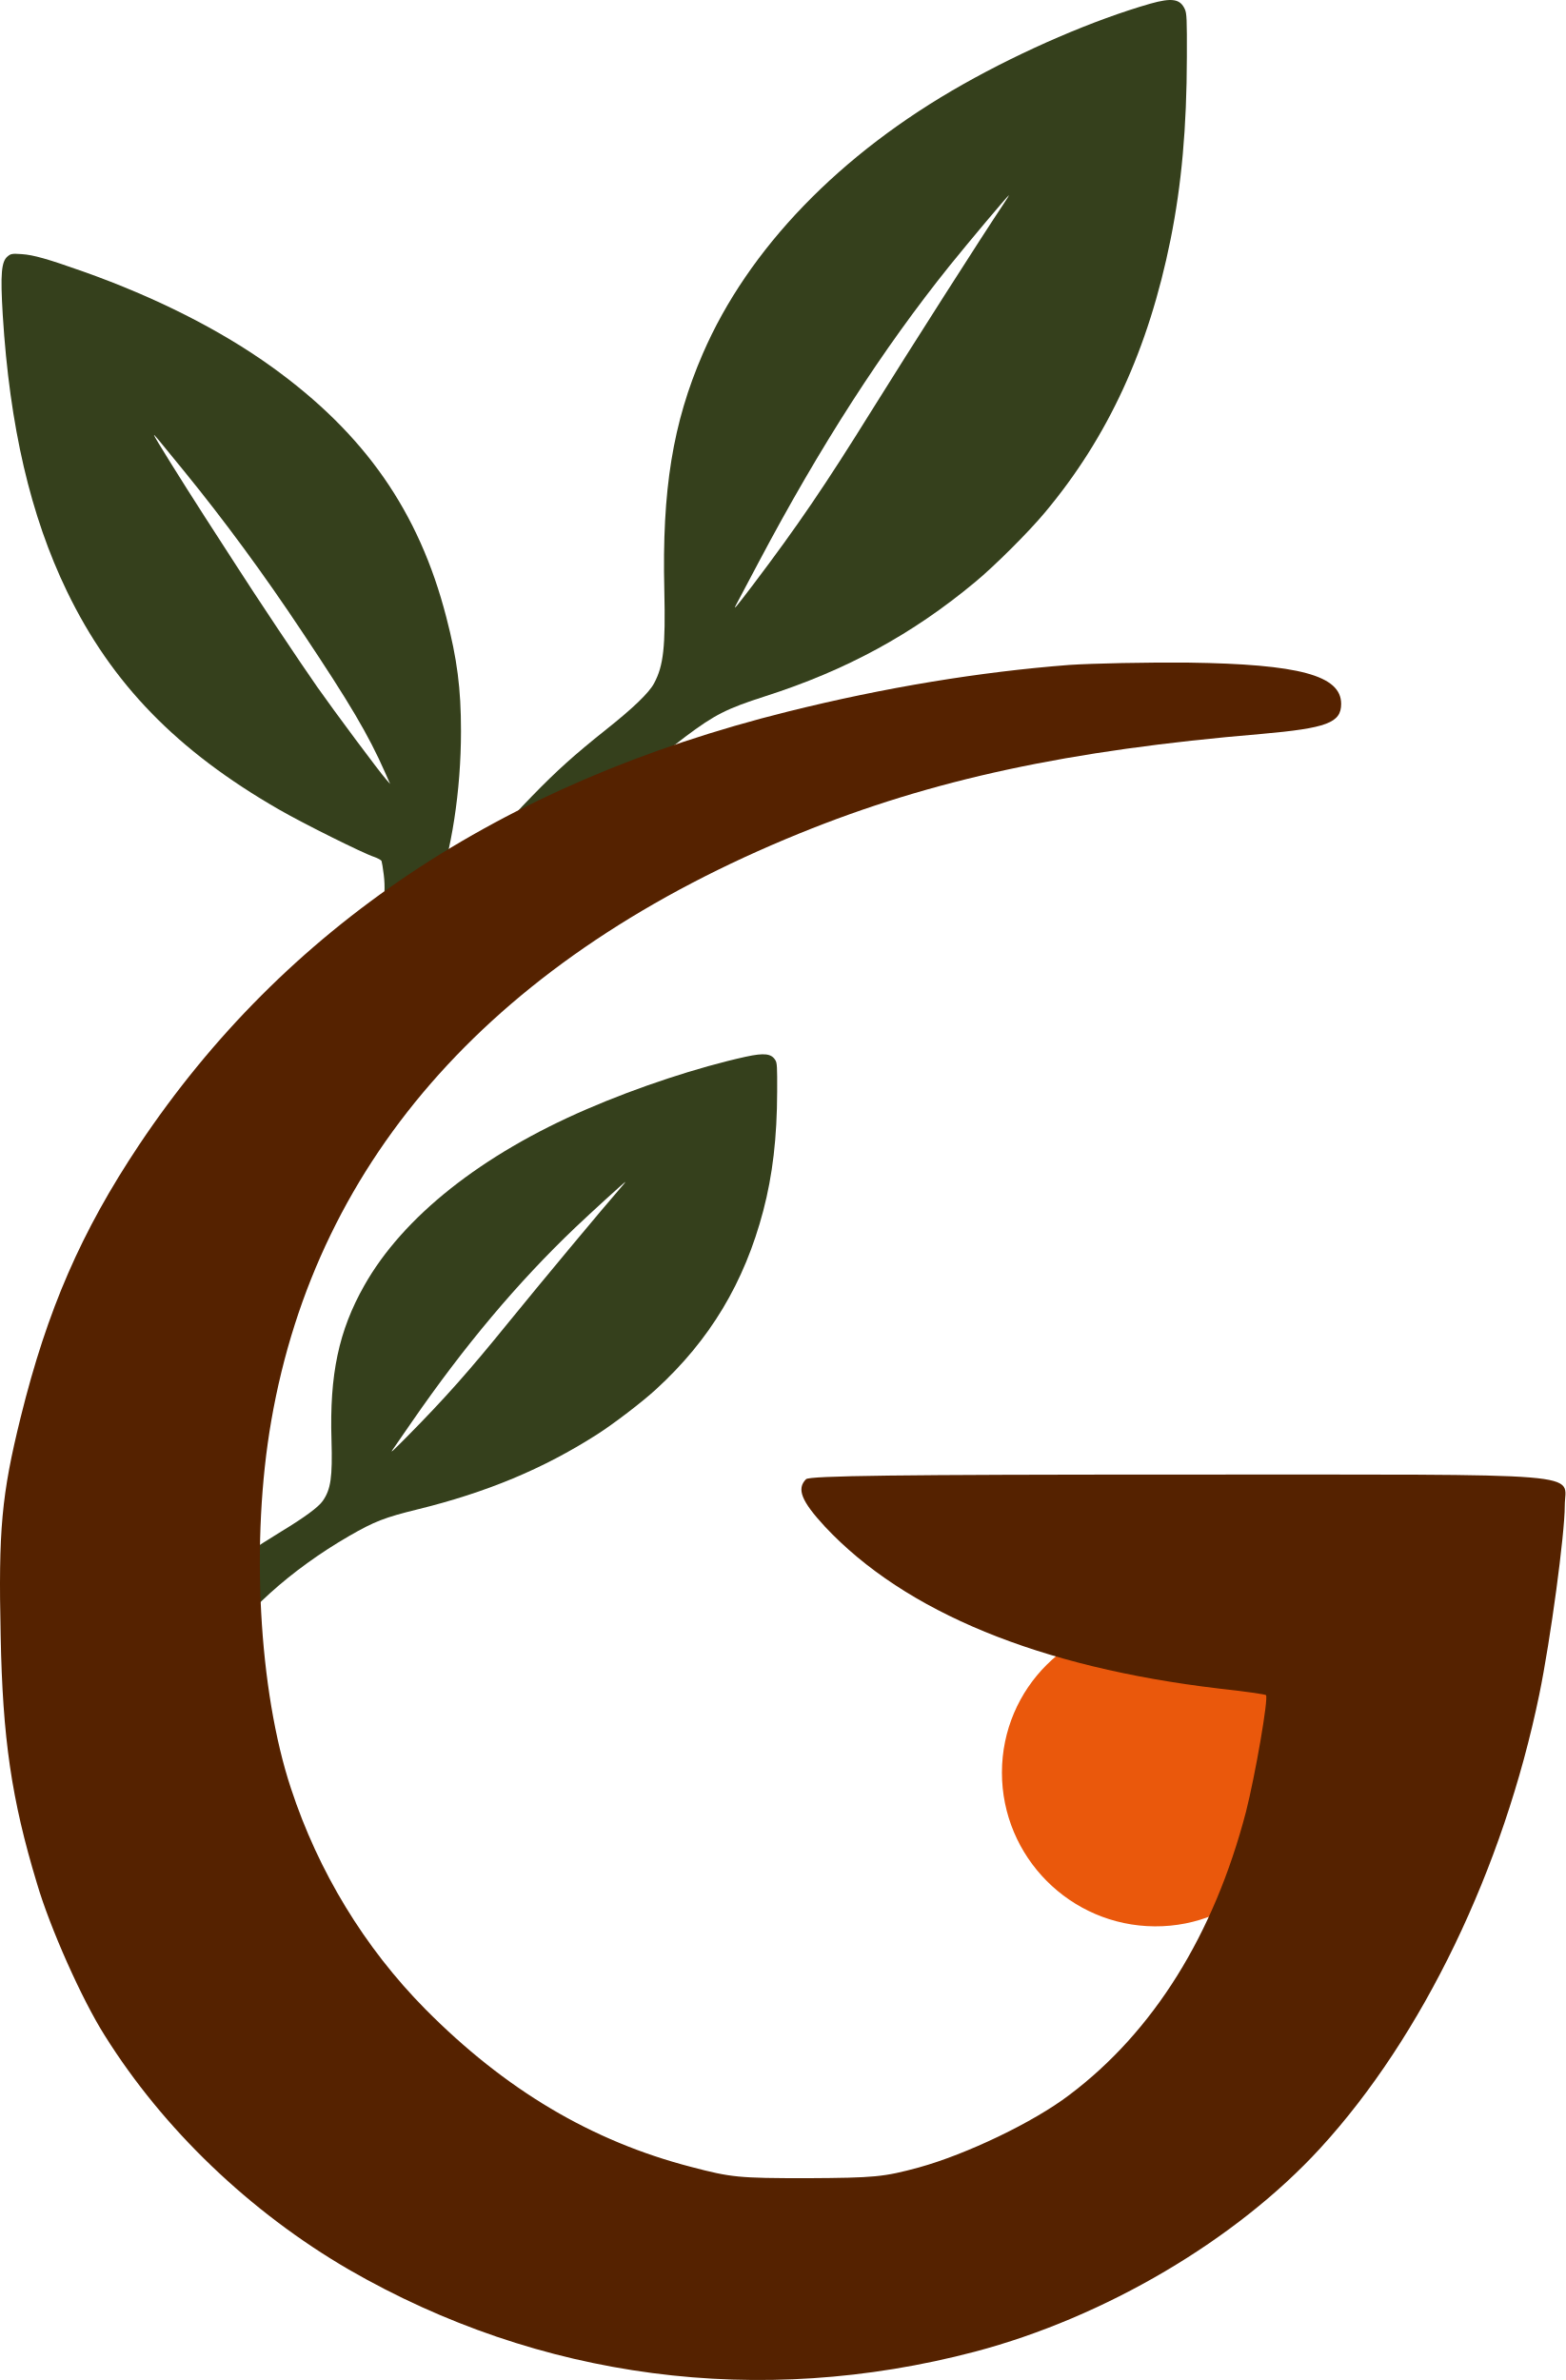
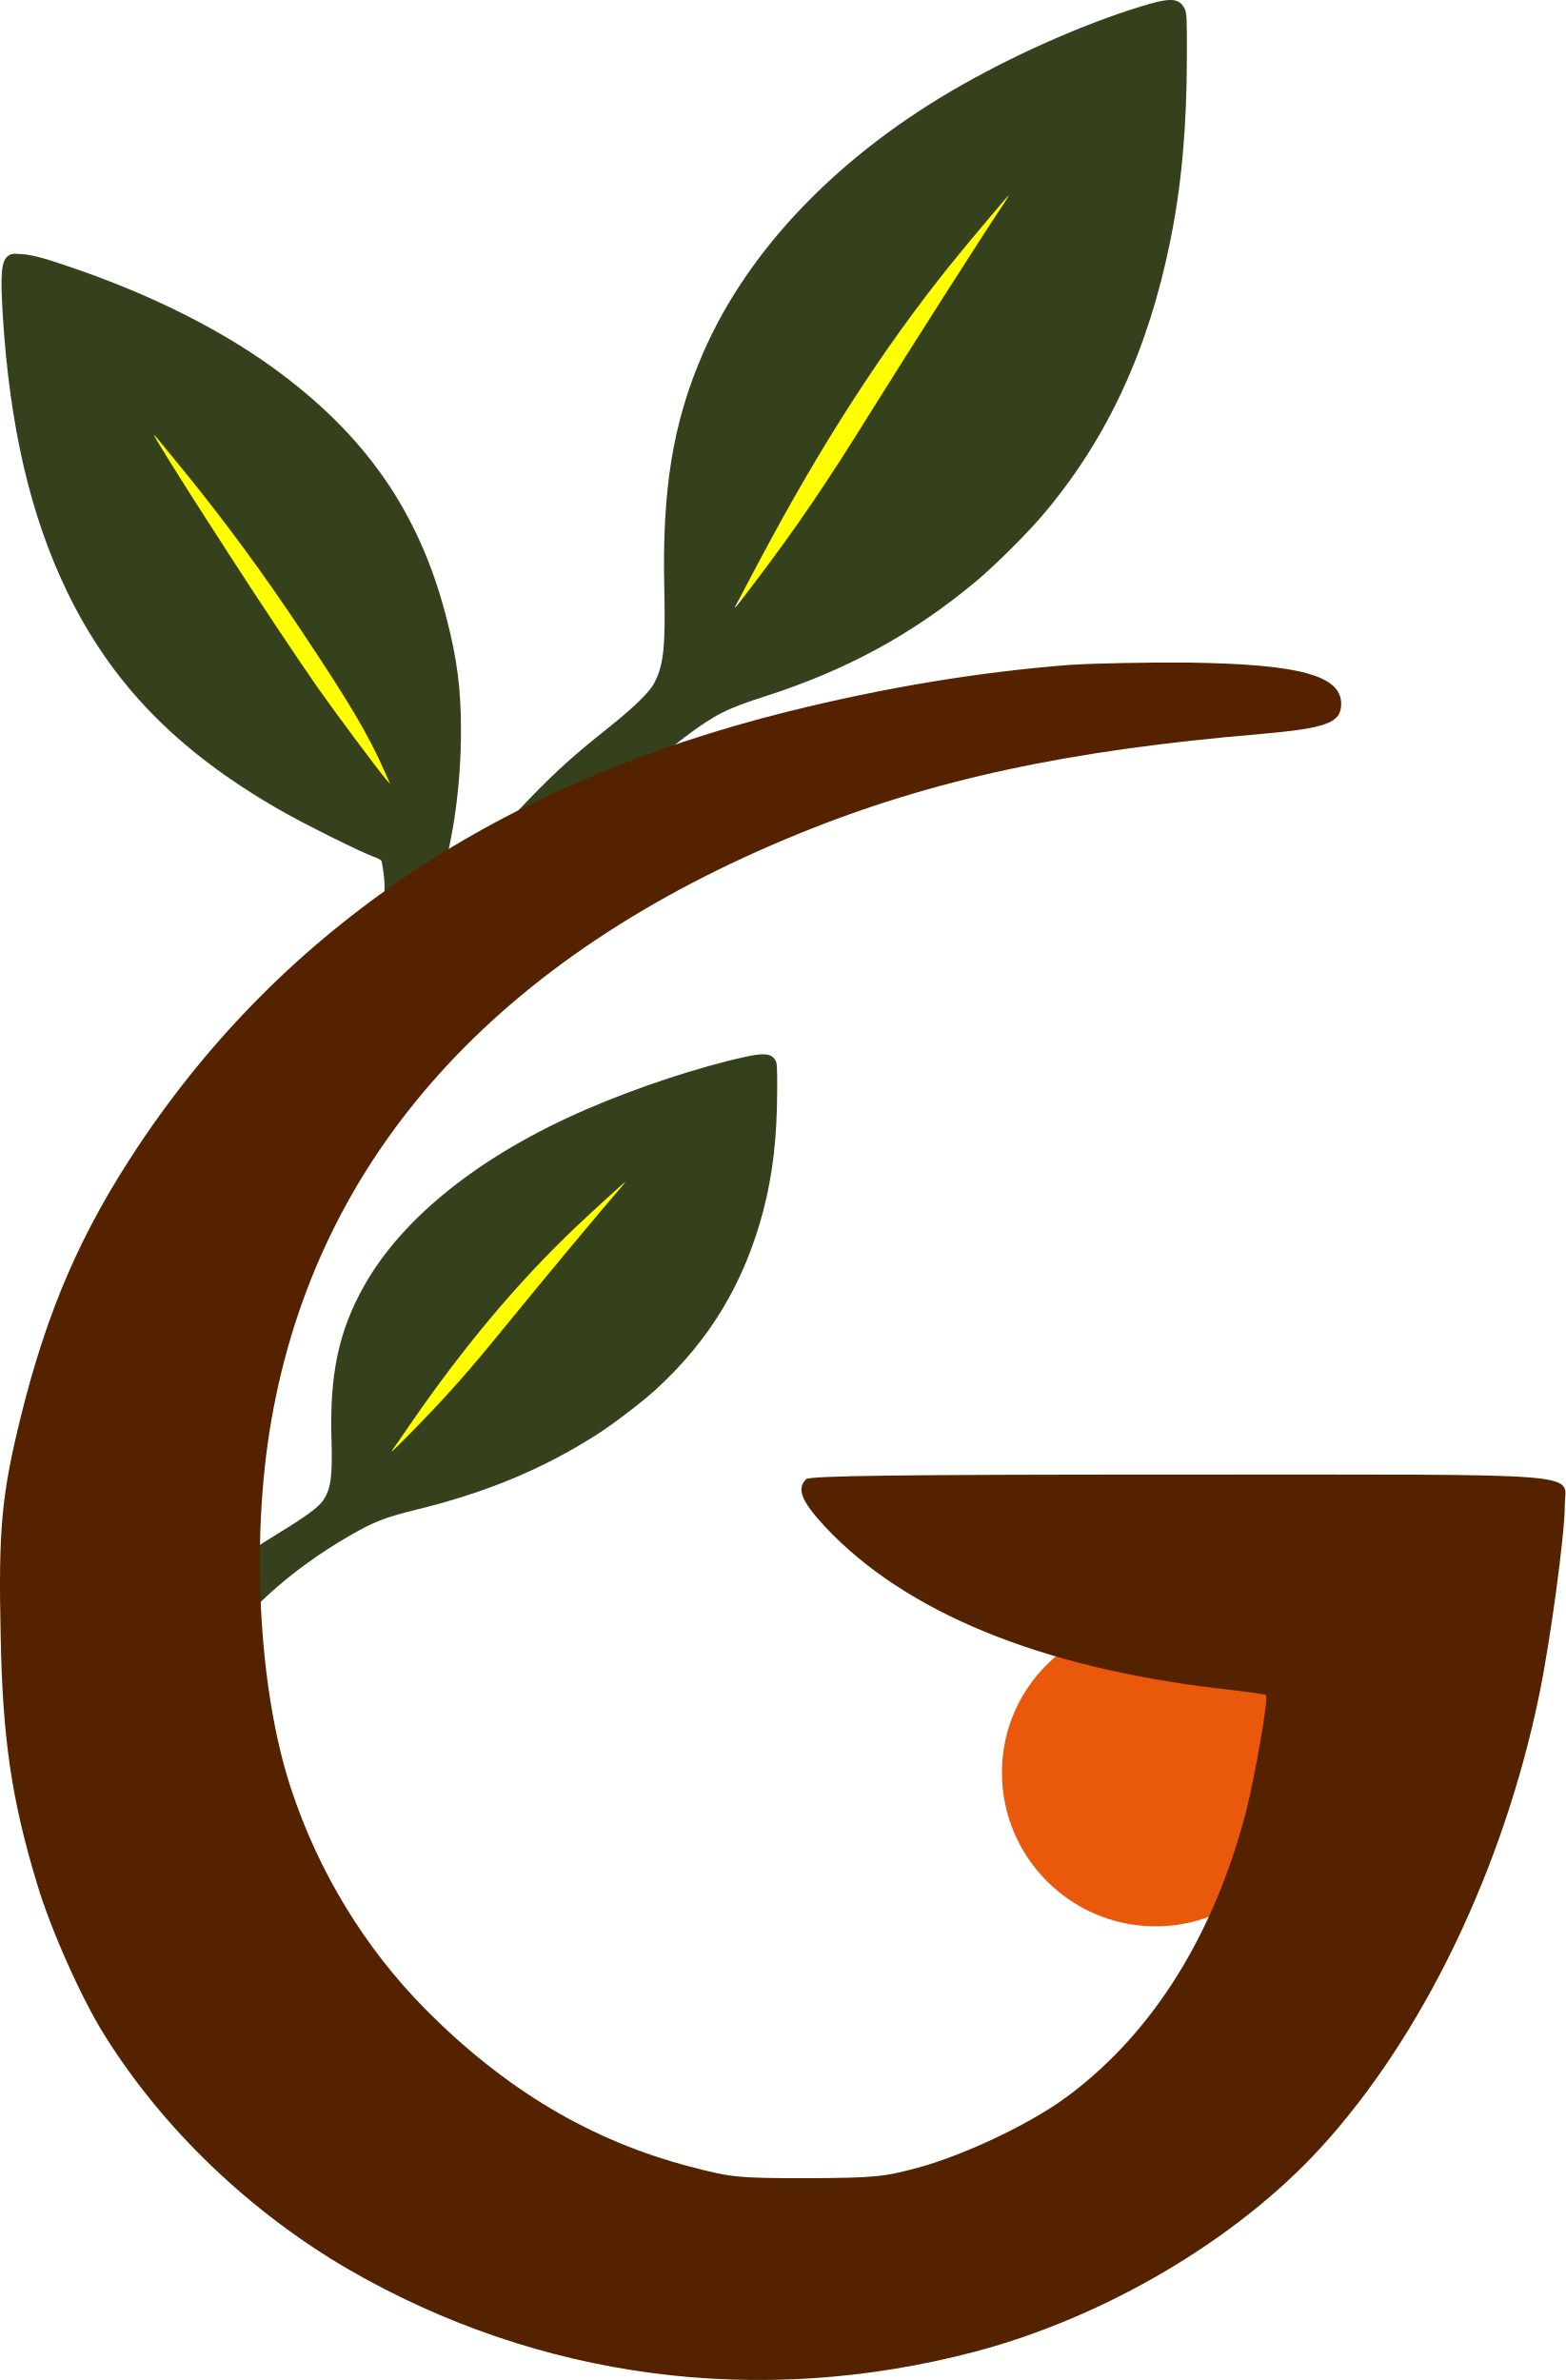
- <svg xmlns="http://www.w3.org/2000/svg" version="1.0" width="256pt" height="389.187pt" viewBox="0 0 256 389.187" preserveAspectRatio="xMidYMid" id="svg1" xml:space="preserve">
-   <defs id="defs1" />
-   <g id="layer1" style="display:inline" transform="translate(-309,-117.6563)">
-     <path d="m 310.282,159.551 c -1.067,0.832 -1.237,2.858 -0.832,9.62 1.13,18.216 4.522,32.827 10.516,45.22 7.274,15.038 17.96,26.044 34.661,35.643 3.754,2.176 13.843,7.21 15.55,7.743 0.597,0.213 1.152,0.512 1.216,0.683 0.064,0.171 0.235,1.173 0.363,2.24 0.491,3.818 -0.405,8.041 -2.688,12.67 -1.621,3.306 -3.711,6.527 -6.399,9.897 -5.418,6.804 -12.073,17.512 -16.04,25.767 -5.375,11.22 -9.748,24.274 -9.129,27.217 0.277,1.216 0.704,1.813 1.514,2.069 2.261,0.747 8.361,-1.365 10.964,-3.818 1.387,-1.301 1.984,-2.688 2.901,-6.762 1.578,-7.082 3.264,-12.03 6.186,-18.195 8.255,-17.341 21.01,-31.547 39.226,-43.684 9.727,-6.463 17.96,-10.345 26.513,-12.435 3.391,-0.832 3.967,-1.237 4.181,-2.901 0.341,-2.368 -1.045,-5.78 -3.242,-8.02 -1.365,-1.408 -2.197,-1.77 -3.775,-1.6 -2.858,0.299 -13.929,5.738 -23.037,11.305 -5.844,3.583 -11.497,7.53 -16.424,11.518 -1.514,1.216 -2.816,2.197 -2.837,2.176 -0.043,-0.043 0.213,-0.875 0.576,-1.856 2.602,-7.124 4.138,-17.128 4.138,-26.833 0,-6.954 -0.619,-11.774 -2.41,-18.664 -4.458,-17.256 -13.331,-29.969 -28.54,-40.911 -8.361,-6.015 -19.005,-11.39 -30.801,-15.571 -5.844,-2.069 -8.148,-2.73 -10.089,-2.858 -1.514,-0.107 -1.77,-0.064 -2.261,0.341 z m 28.774,35.088 c 6.676,8.191 13.075,16.893 19.368,26.364 7.807,11.71 10.772,16.723 13.481,22.823 l 0.896,2.026 -0.661,-0.747 c -1.13,-1.28 -8.532,-11.22 -11.284,-15.144 -2.624,-3.733 -10.281,-15.23 -13.225,-19.837 -0.875,-1.344 -3.157,-4.906 -5.098,-7.892 -3.818,-5.93 -8.34,-13.182 -8.34,-13.395 0,-0.171 0.192,0.064 4.863,5.802 z" id="path1-4" style="display:inline;fill:#35401c;fill-opacity:1;stroke:none;stroke-width:0.021;stroke-dasharray:none" />
-     <path d="m 430.993,290.447 c -7.808,1.715 -17.66,4.957 -26.084,8.604 -17.184,7.416 -30.014,17.6 -36.342,28.825 -4.177,7.389 -5.693,14.534 -5.358,25.259 0.176,6.078 -0.106,8.064 -1.428,9.955 -0.705,1.013 -2.926,2.661 -6.803,5.011 -4.283,2.62 -6.715,4.282 -10.257,7.078 -6.644,5.214 -11.773,10.549 -14.628,15.21 -1.903,3.134 -2.027,4.552 -0.458,5.7 2.115,1.567 7.367,2.526 9.376,1.729 0.899,-0.365 1.762,-1.108 2.203,-1.905 0.194,-0.338 0.617,-1.405 0.952,-2.377 0.705,-2.107 1.251,-3.296 2.397,-5.254 3.913,-6.659 11.985,-13.94 21.572,-19.478 4.089,-2.35 5.746,-2.999 11.121,-4.322 11.333,-2.783 20.568,-6.632 29.345,-12.238 2.697,-1.715 7.438,-5.335 9.693,-7.416 8.795,-8.05 14.434,-17.438 17.519,-29.176 1.533,-5.849 2.256,-11.954 2.274,-19.518 0.018,-4.012 -0.018,-4.66 -0.282,-5.092 -0.652,-1.108 -1.798,-1.243 -4.811,-0.594 z m -20.515,21.463 c -2.626,2.985 -13.042,15.493 -18.365,22.044 -6.433,7.929 -10.257,12.251 -16.549,18.627 -1.022,1.04 -2.044,2.04 -2.256,2.229 -0.37,0.311 -0.352,0.257 0.106,-0.392 0.282,-0.405 1.604,-2.323 2.943,-4.255 8.601,-12.454 17.307,-22.801 26.683,-31.743 2.573,-2.445 8.107,-7.497 8.231,-7.497 0.035,0 -0.317,0.446 -0.793,0.986 z" id="path1-7" style="display:inline;fill:#35401c;fill-opacity:1;stroke:none;stroke-width:0.015" />
-     <ellipse style="display:inline;fill:#ea580c;fill-opacity:1;stroke:none;stroke-width:0.032;stroke-dasharray:none" id="path2" cx="-404.434" cy="-498.217" rx="24.999" ry="25.001" transform="matrix(8.929275e-4,-0.9999996,-0.999979,-0.00647704,0,0)" />
-     <path d="m 415.962,229.391 c -0.827,1.55 -3.43,4.071 -7.977,7.667 -5.022,4.009 -7.873,6.551 -12.027,10.829 -7.791,7.977 -13.804,16.14 -17.152,23.269 -2.232,4.794 -2.377,6.964 -0.537,8.721 2.48,2.397 8.638,3.864 10.994,2.645 1.054,-0.558 2.067,-1.695 2.583,-2.914 0.227,-0.517 0.723,-2.149 1.116,-3.637 0.827,-3.224 1.467,-5.042 2.81,-8.039 4.588,-10.188 14.052,-21.327 25.294,-29.799 m 0,0 c 4.794,-3.596 6.737,-4.588 13.04,-6.613 13.288,-4.257 24.116,-10.147 34.408,-18.723 3.162,-2.624 8.721,-8.163 11.366,-11.345 10.312,-12.317 16.925,-26.679 20.541,-44.637 1.798,-8.948 2.645,-18.289 2.666,-29.861 0.021,-6.138 -0.021,-7.13 -0.331,-7.791 -0.765,-1.695 -2.108,-1.901 -5.642,-0.909 -9.155,2.624 -20.707,7.584 -30.585,13.164 -20.149,11.345 -35.193,26.927 -42.612,44.1 -4.898,11.304 -6.675,22.236 -6.282,38.644 0.207,9.299 -0.124,12.337 -1.674,15.23 m 57.098,-78.301 c -3.079,4.567 -15.292,23.703 -21.533,33.726 -7.543,12.131 -12.027,18.743 -19.405,28.497 -1.199,1.591 -2.397,3.12 -2.645,3.41 -0.434,0.475 -0.413,0.393 0.124,-0.599 0.331,-0.62 1.881,-3.554 3.451,-6.51 10.085,-19.053 20.293,-34.883 31.287,-48.564 3.017,-3.74 9.506,-11.469 9.651,-11.469 0.042,0 -0.372,0.682 -0.93,1.509 z" id="path1-7-7" style="display:inline;fill:#35401c;fill-opacity:1;stroke:none;stroke-width:0.021" />
-     <path d="m 483.871,226.387 c -14.627,1.135 -30.073,3.657 -46.023,7.629 -47.095,11.727 -82.338,35.306 -106.106,70.864 -9.457,14.185 -15.005,26.921 -19.355,44.51 -3.152,12.735 -3.657,18.535 -3.278,35.747 0.315,16.77 1.765,26.731 5.926,40.475 2.144,7.313 7.376,19.04 11.096,24.903 9.583,15.32 23.768,28.875 39.908,38.269 31.145,17.968 67.144,22.697 102.386,13.429 21.246,-5.611 42.745,-18.283 56.489,-33.288 16.707,-18.22 29.947,-45.708 35.81,-74.205 1.828,-8.889 4.161,-26.227 4.161,-30.829 0,-5.548 5.674,-5.107 -62.794,-5.107 -46.213,0 -60.713,0.189 -61.281,0.757 -1.576,1.576 -0.757,3.594 3.089,7.755 13.114,13.996 35.117,23.012 64.433,26.479 4.098,0.441 7.566,0.946 7.692,1.072 0.441,0.441 -1.765,13.177 -3.278,19.103 -5.233,20.049 -15.131,35.936 -28.875,46.276 -5.863,4.476 -16.833,9.709 -24.588,11.853 -5.8,1.576 -7.25,1.702 -18.283,1.765 -11.222,0 -12.42,-0.126 -18.914,-1.828 -16.329,-4.224 -30.451,-12.609 -43.565,-25.849 -9.898,-10.024 -17.464,-22.444 -21.94,-36.062 -5.296,-16.014 -6.62,-40.602 -3.215,-60.146 7.502,-43.186 36.882,-75.907 86.373,-96.019 21.688,-8.826 44.006,-13.618 75.529,-16.266 10.718,-0.946 13.05,-1.828 13.05,-4.918 0,-4.665 -6.935,-6.494 -24.903,-6.746 -6.935,-0.063 -15.698,0.126 -19.544,0.378 z" id="path1" style="display:inline;fill:#552200;stroke:none;stroke-width:0.063" />
+ <svg xmlns="http://www.w3.org/2000/svg" width="22.578mm" height="34.324mm" viewBox="0 0 22.578 34.324" version="1.1" id="svg682" xml:space="preserve">
+   <defs id="defs679" />
+   <g id="layer1" style="display:inline" transform="translate(-39.32571,-159.288)">
+     <g id="g2118" transform="matrix(0.2645833,0,0,0.2645833,19.53791,106.1487)">
+       <g id="g587" style="display:inline;stroke-width:4" transform="matrix(0.25,0,0,0.25,71.82209,206.3262)">
+         <ellipse style="display:inline;fill:#ffff00;stroke-width:8.024;stroke-linecap:square;stroke-miterlimit:0" id="path505-0-6-9" cx="204.288" cy="-84.814" rx="6.66" ry="55.955" transform="matrix(0.7592225,0.6508312,-0.5640503,0.8257404,0,0)" />
+         <ellipse style="display:inline;fill:#ffff00;stroke-width:8.024;stroke-linecap:square;stroke-miterlimit:0" id="path505-0" cx="265.455" cy="87.149" rx="5.715" ry="48.016" transform="matrix(0.6819187,0.731428,-0.6526053,0.7576981,0,0)" />
+         <ellipse style="display:inline;fill:#ffff00;stroke-width:8.024;stroke-linecap:square;stroke-miterlimit:0" id="path505" cx="-2.376" cy="130.649" rx="5.715" ry="48.016" transform="matrix(0.88691,-0.4619422,0.5560118,0.8311744,0,0)" />
+         <path d="m 13.575,33.92 c -1.422,1.109 -1.65,3.811 -1.109,12.827 1.507,24.288 6.029,43.769 14.021,60.293 9.698,20.05 23.947,34.725 46.215,47.524 5.005,2.901 18.458,9.613 20.733,10.324 0.796,0.284 1.536,0.683 1.621,0.91 0.085,0.228 0.313,1.564 0.483,2.986 0.654,5.091 -0.54,10.722 -3.583,16.893 -2.161,4.408 -4.949,8.703 -8.532,13.196 -7.224,9.072 -16.097,23.349 -21.387,34.356 -7.167,14.96 -12.997,32.365 -12.172,36.29 0.37,1.621 0.939,2.417 2.019,2.759 3.015,0.995 11.149,-1.82 14.618,-5.091 1.849,-1.735 2.645,-3.583 3.868,-9.016 2.105,-9.442 4.351,-16.04 8.248,-24.259 11.006,-23.122 28.014,-42.063 52.301,-58.245 12.969,-8.617 23.947,-13.793 35.351,-16.581 4.522,-1.109 5.29,-1.65 5.574,-3.868 0.455,-3.157 -1.394,-7.707 -4.323,-10.694 -1.82,-1.877 -2.929,-2.361 -5.034,-2.133 -3.811,0.398 -18.571,7.65 -30.715,15.073 -7.793,4.778 -15.329,10.039 -21.899,15.358 -2.019,1.621 -3.754,2.929 -3.783,2.901 -0.057,-0.057 0.284,-1.166 0.768,-2.474 3.47,-9.499 5.517,-22.837 5.517,-35.778 0,-9.271 -0.825,-15.699 -3.214,-24.885 C 103.218,89.578 91.387,72.627 71.109,58.038 59.961,50.017 45.769,42.85 30.042,37.276 22.249,34.517 19.178,33.636 16.59,33.465 c -2.019,-0.142 -2.361,-0.085 -3.015,0.455 z m 38.366,46.784 c 8.902,10.921 17.434,22.525 25.824,35.152 10.409,15.614 14.362,22.297 17.974,30.431 l 1.195,2.702 -0.882,-0.995 C 94.544,146.287 84.675,133.034 81.007,127.801 77.509,122.824 67.298,107.495 63.374,101.352 62.208,99.56 59.165,94.811 56.577,90.829 51.486,82.923 45.456,73.253 45.456,72.969 c 0,-0.228 0.256,0.085 6.484,7.736 z" id="path1-4" style="display:inline;fill:#35401c;fill-opacity:1;stroke:none;stroke-width:0.113;stroke-dasharray:none" />
+         <path d="m 174.523,208.448 c -10.41,2.287 -23.546,6.61 -34.779,11.472 -22.912,9.888 -40.019,23.467 -48.455,38.433 -5.569,9.852 -7.59,19.379 -7.144,33.679 0.235,8.105 -0.141,10.752 -1.903,13.273 -0.94,1.351 -3.901,3.548 -9.071,6.682 -5.71,3.494 -8.953,5.709 -13.677,9.437 -8.859,6.952 -15.698,14.066 -19.504,20.279 -2.538,4.178 -2.702,6.069 -0.611,7.6 2.82,2.089 9.823,3.368 12.502,2.305 1.198,-0.486 2.35,-1.477 2.937,-2.539 0.259,-0.45 0.823,-1.873 1.269,-3.17 0.94,-2.81 1.668,-4.394 3.196,-7.006 5.217,-8.879 15.98,-18.586 28.763,-25.971 5.452,-3.134 7.661,-3.998 14.828,-5.763 15.11,-3.71 27.424,-8.843 39.126,-16.317 3.595,-2.287 9.917,-7.114 12.925,-9.888 11.726,-10.734 19.246,-23.251 23.358,-38.902 2.044,-7.798 3.008,-15.939 3.031,-26.025 0.024,-5.349 -0.024,-6.213 -0.376,-6.79 -0.869,-1.477 -2.397,-1.657 -6.415,-0.792 z m -27.353,28.618 c -3.501,3.98 -17.389,20.658 -24.486,29.392 -8.577,10.572 -13.677,16.335 -22.066,24.836 -1.363,1.387 -2.726,2.72 -3.008,2.972 -0.493,0.414 -0.47,0.342 0.141,-0.522 0.376,-0.54 2.138,-3.098 3.924,-5.673 11.468,-16.605 23.076,-30.401 35.578,-42.324 3.431,-3.26 10.81,-9.996 10.974,-9.996 0.047,0 -0.423,0.594 -1.057,1.315 z" id="path1-7" style="display:inline;fill:#35401c;fill-opacity:1;stroke:none;stroke-width:0.082" />
+         <ellipse style="display:inline;fill:#ea580c;fill-opacity:1;stroke:none;stroke-width:0.168;stroke-dasharray:none" id="path2" cx="-363.024" cy="-263.989" rx="33.333" ry="33.334" transform="matrix(8.929275e-4,-0.9999996,-0.999979,-0.00647704,0,0)" />
+         <path d="m 154.482,127.041 c -1.102,2.067 -4.574,5.428 -10.636,10.222 -6.696,5.345 -10.498,8.735 -16.036,14.438 -10.388,10.636 -18.406,21.519 -22.87,31.026 -2.976,6.392 -3.169,9.286 -0.716,11.628 3.306,3.196 11.517,5.153 14.659,3.527 1.405,-0.744 2.755,-2.259 3.444,-3.885 0.303,-0.689 0.964,-2.866 1.488,-4.849 1.102,-4.298 1.956,-6.723 3.747,-10.718 6.117,-13.584 18.737,-28.435 33.726,-39.733 m 0,0 c 6.392,-4.794 8.982,-6.117 17.386,-8.817 17.717,-5.676 32.155,-13.529 45.877,-24.964 4.216,-3.499 11.628,-10.884 15.155,-15.127 13.749,-16.422 22.566,-35.572 27.388,-59.516 2.397,-11.931 3.527,-24.385 3.554,-39.815 0.028,-8.183 -0.028,-9.506 -0.441,-10.388 -1.019,-2.259 -2.811,-2.535 -7.522,-1.212 -12.206,3.499 -27.609,10.112 -40.78,17.552 -26.865,15.127 -46.924,35.903 -56.816,58.8 -6.53,15.072 -8.9,29.648 -8.376,51.526 0.276,12.399 -0.165,16.45 -2.232,20.307 M 230.613,22.639 c -4.106,6.089 -20.39,31.604 -28.711,44.968 -10.057,16.174 -16.036,24.991 -25.873,37.997 -1.598,2.122 -3.196,4.161 -3.527,4.546 -0.579,0.634 -0.551,0.524 0.165,-0.799 0.441,-0.827 2.507,-4.739 4.601,-8.679 13.446,-25.405 27.058,-46.511 41.716,-64.751 4.023,-4.987 12.675,-15.292 12.868,-15.292 0.056,0 -0.496,0.909 -1.24,2.011 z" id="path1-7-7" style="display:inline;fill:#35401c;fill-opacity:1;stroke:none;stroke-width:0.11" />
+         <path d="m 245.028,123.036 c -19.502,1.513 -40.097,4.876 -61.365,10.171 -62.794,15.635 -109.784,47.074 -141.475,94.485 -12.609,18.914 -20.007,35.894 -25.807,59.347 -4.203,16.98 -4.876,24.714 -4.371,47.663 0.42,22.36 2.354,35.642 7.902,53.967 2.858,9.751 9.835,25.386 14.795,33.204 12.777,20.427 31.691,38.5 53.211,51.025 41.526,23.957 89.525,30.262 136.515,17.905 28.329,-7.481 56.993,-24.378 75.319,-44.384 22.276,-24.294 39.929,-60.944 47.747,-98.94 2.438,-11.853 5.548,-34.969 5.548,-41.106 0,-7.397 7.566,-6.809 -83.725,-6.809 -61.617,0 -80.951,0.252 -81.707,1.009 -2.102,2.102 -1.009,4.791 4.119,10.34 17.485,18.662 46.822,30.682 85.911,35.306 5.464,0.588 10.087,1.261 10.255,1.429 0.588,0.588 -2.354,17.569 -4.371,25.471 -6.977,26.731 -20.175,47.915 -38.5,61.701 -7.818,5.968 -22.444,12.945 -32.784,15.803 -7.734,2.102 -9.667,2.27 -24.378,2.354 -14.963,0 -16.56,-0.168 -25.218,-2.438 -21.772,-5.632 -40.602,-16.812 -58.086,-34.465 C 91.364,402.707 81.277,386.147 75.308,367.99 68.247,346.638 66.482,313.854 71.021,287.795 81.024,230.214 120.197,186.586 186.185,159.77 c 28.917,-11.769 58.675,-18.157 100.705,-21.688 14.29,-1.261 17.401,-2.438 17.401,-6.557 0,-6.221 -9.247,-8.658 -33.204,-8.995 -9.247,-0.084 -20.931,0.168 -26.059,0.504 z" id="path1" style="display:inline;fill:#552200;stroke:none;stroke-width:0.336" />
+       </g>
+     </g>
  </g>
</svg>
